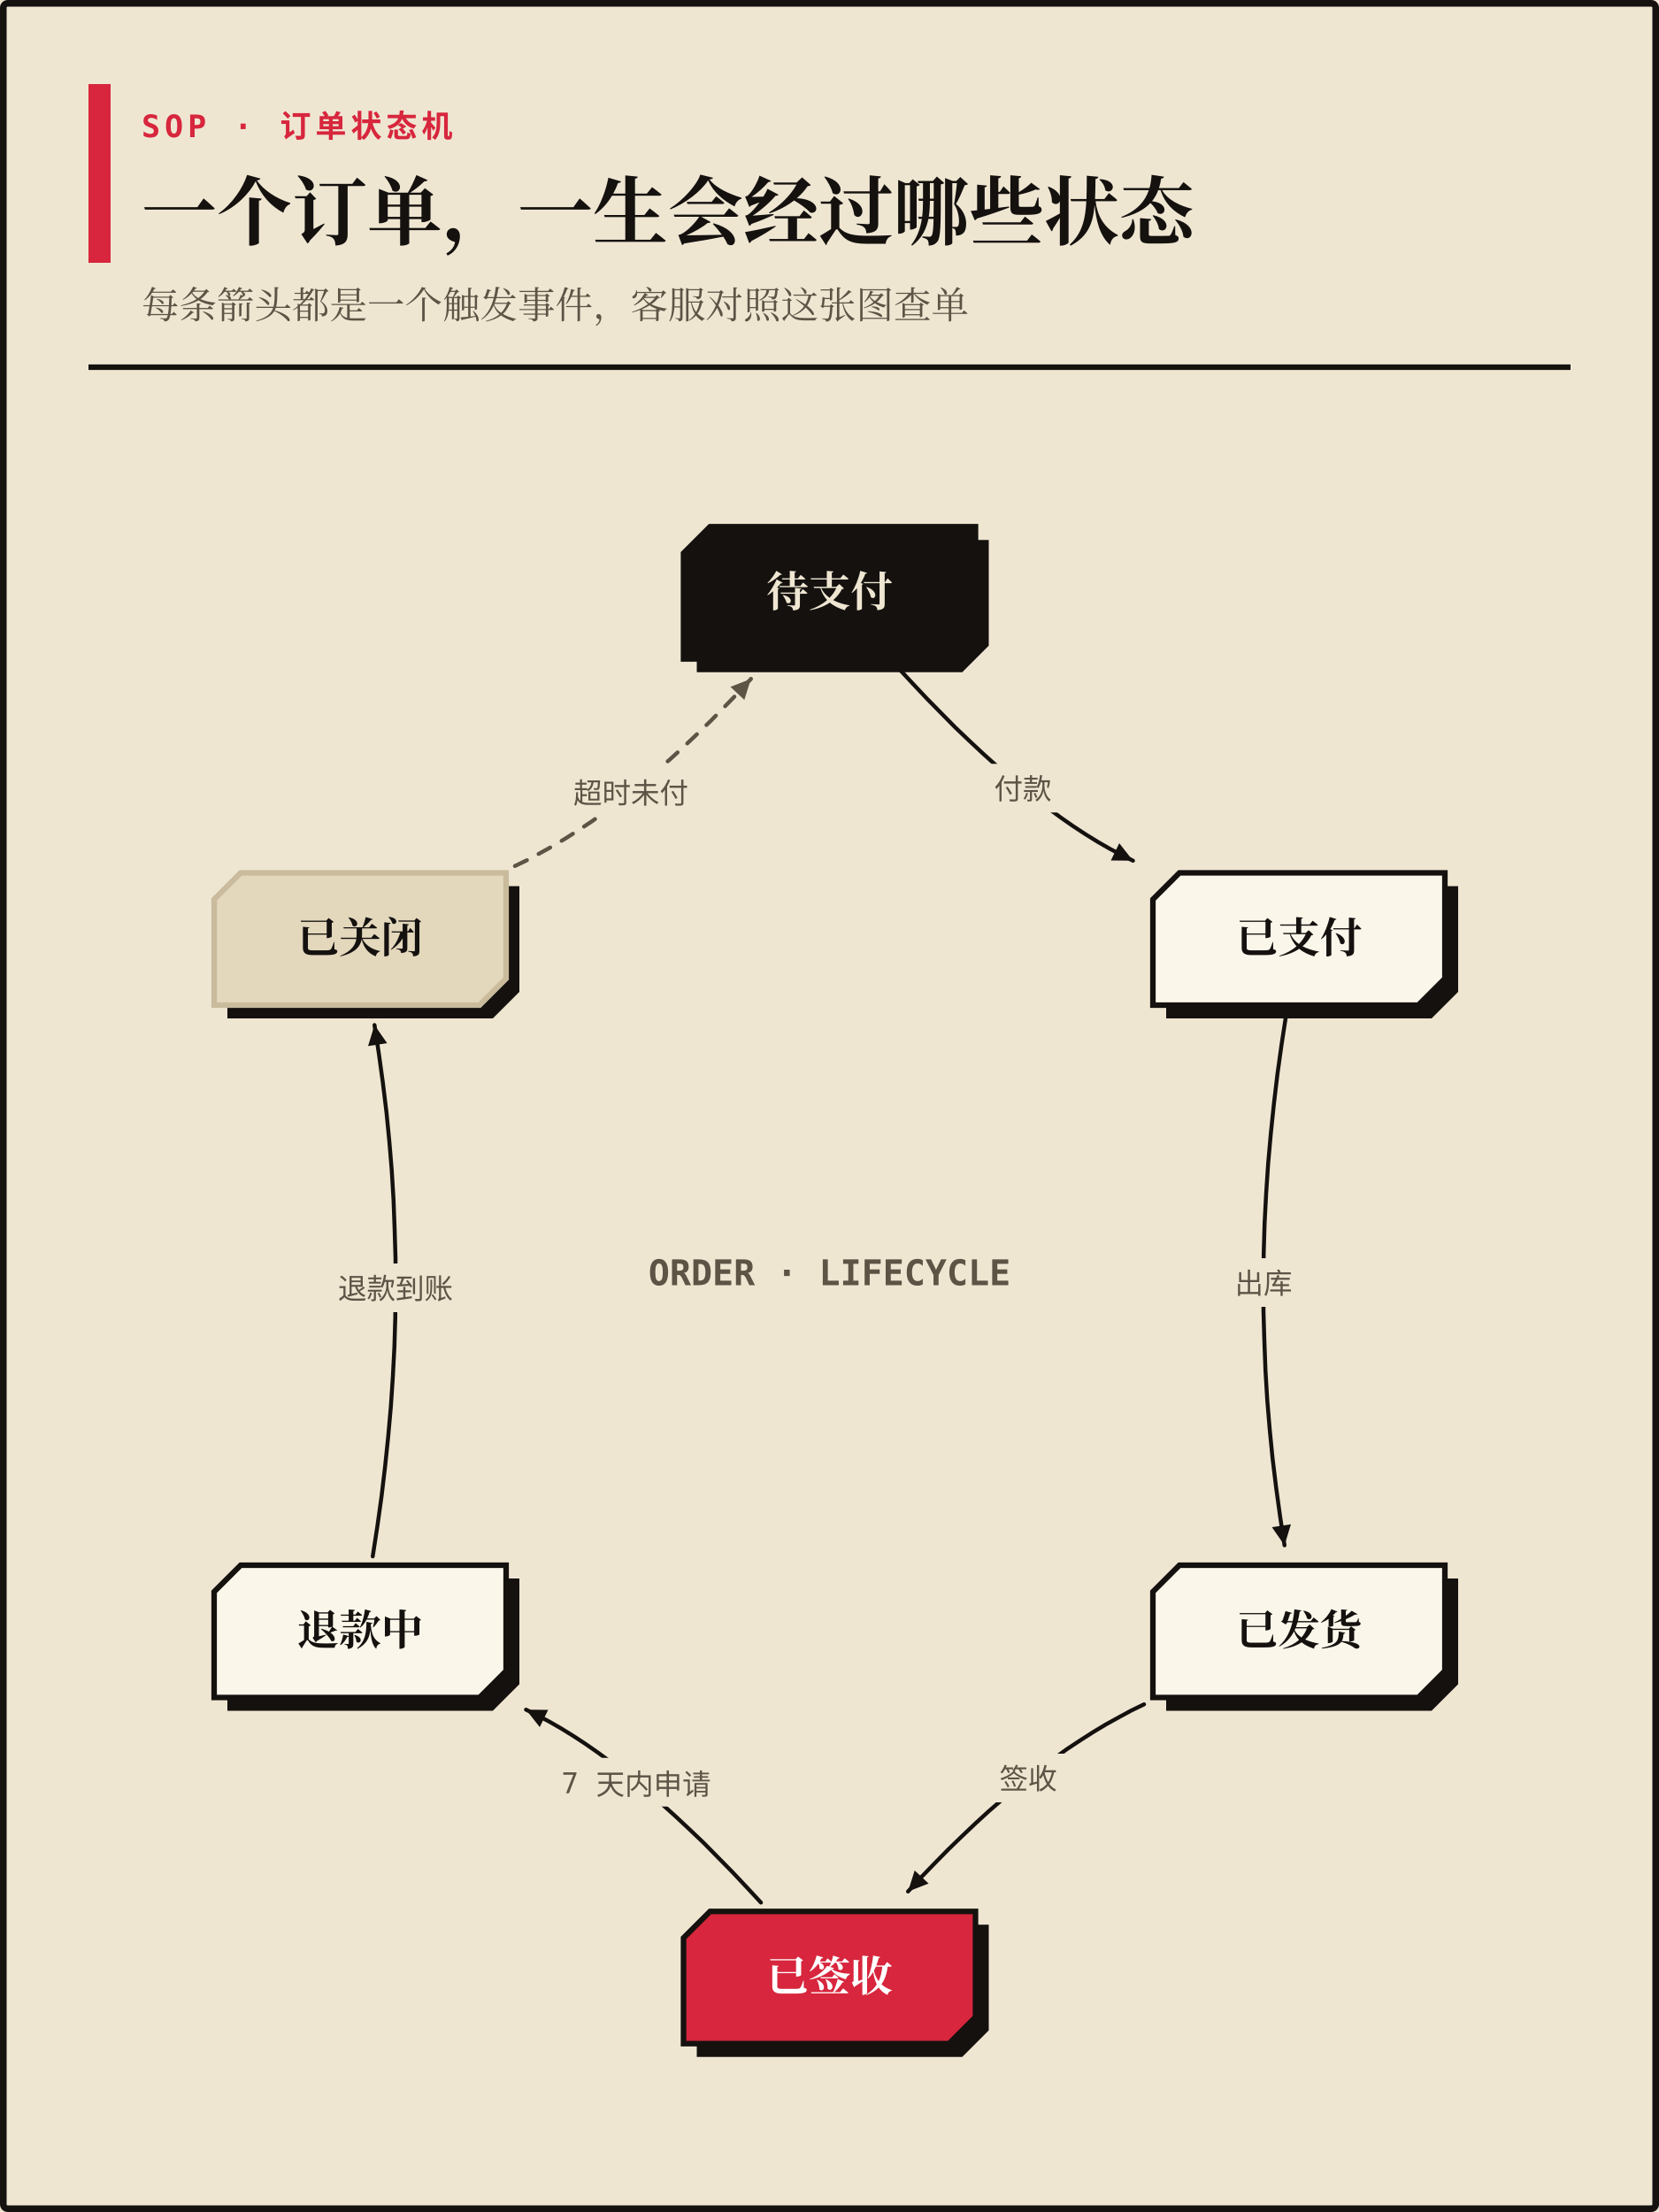
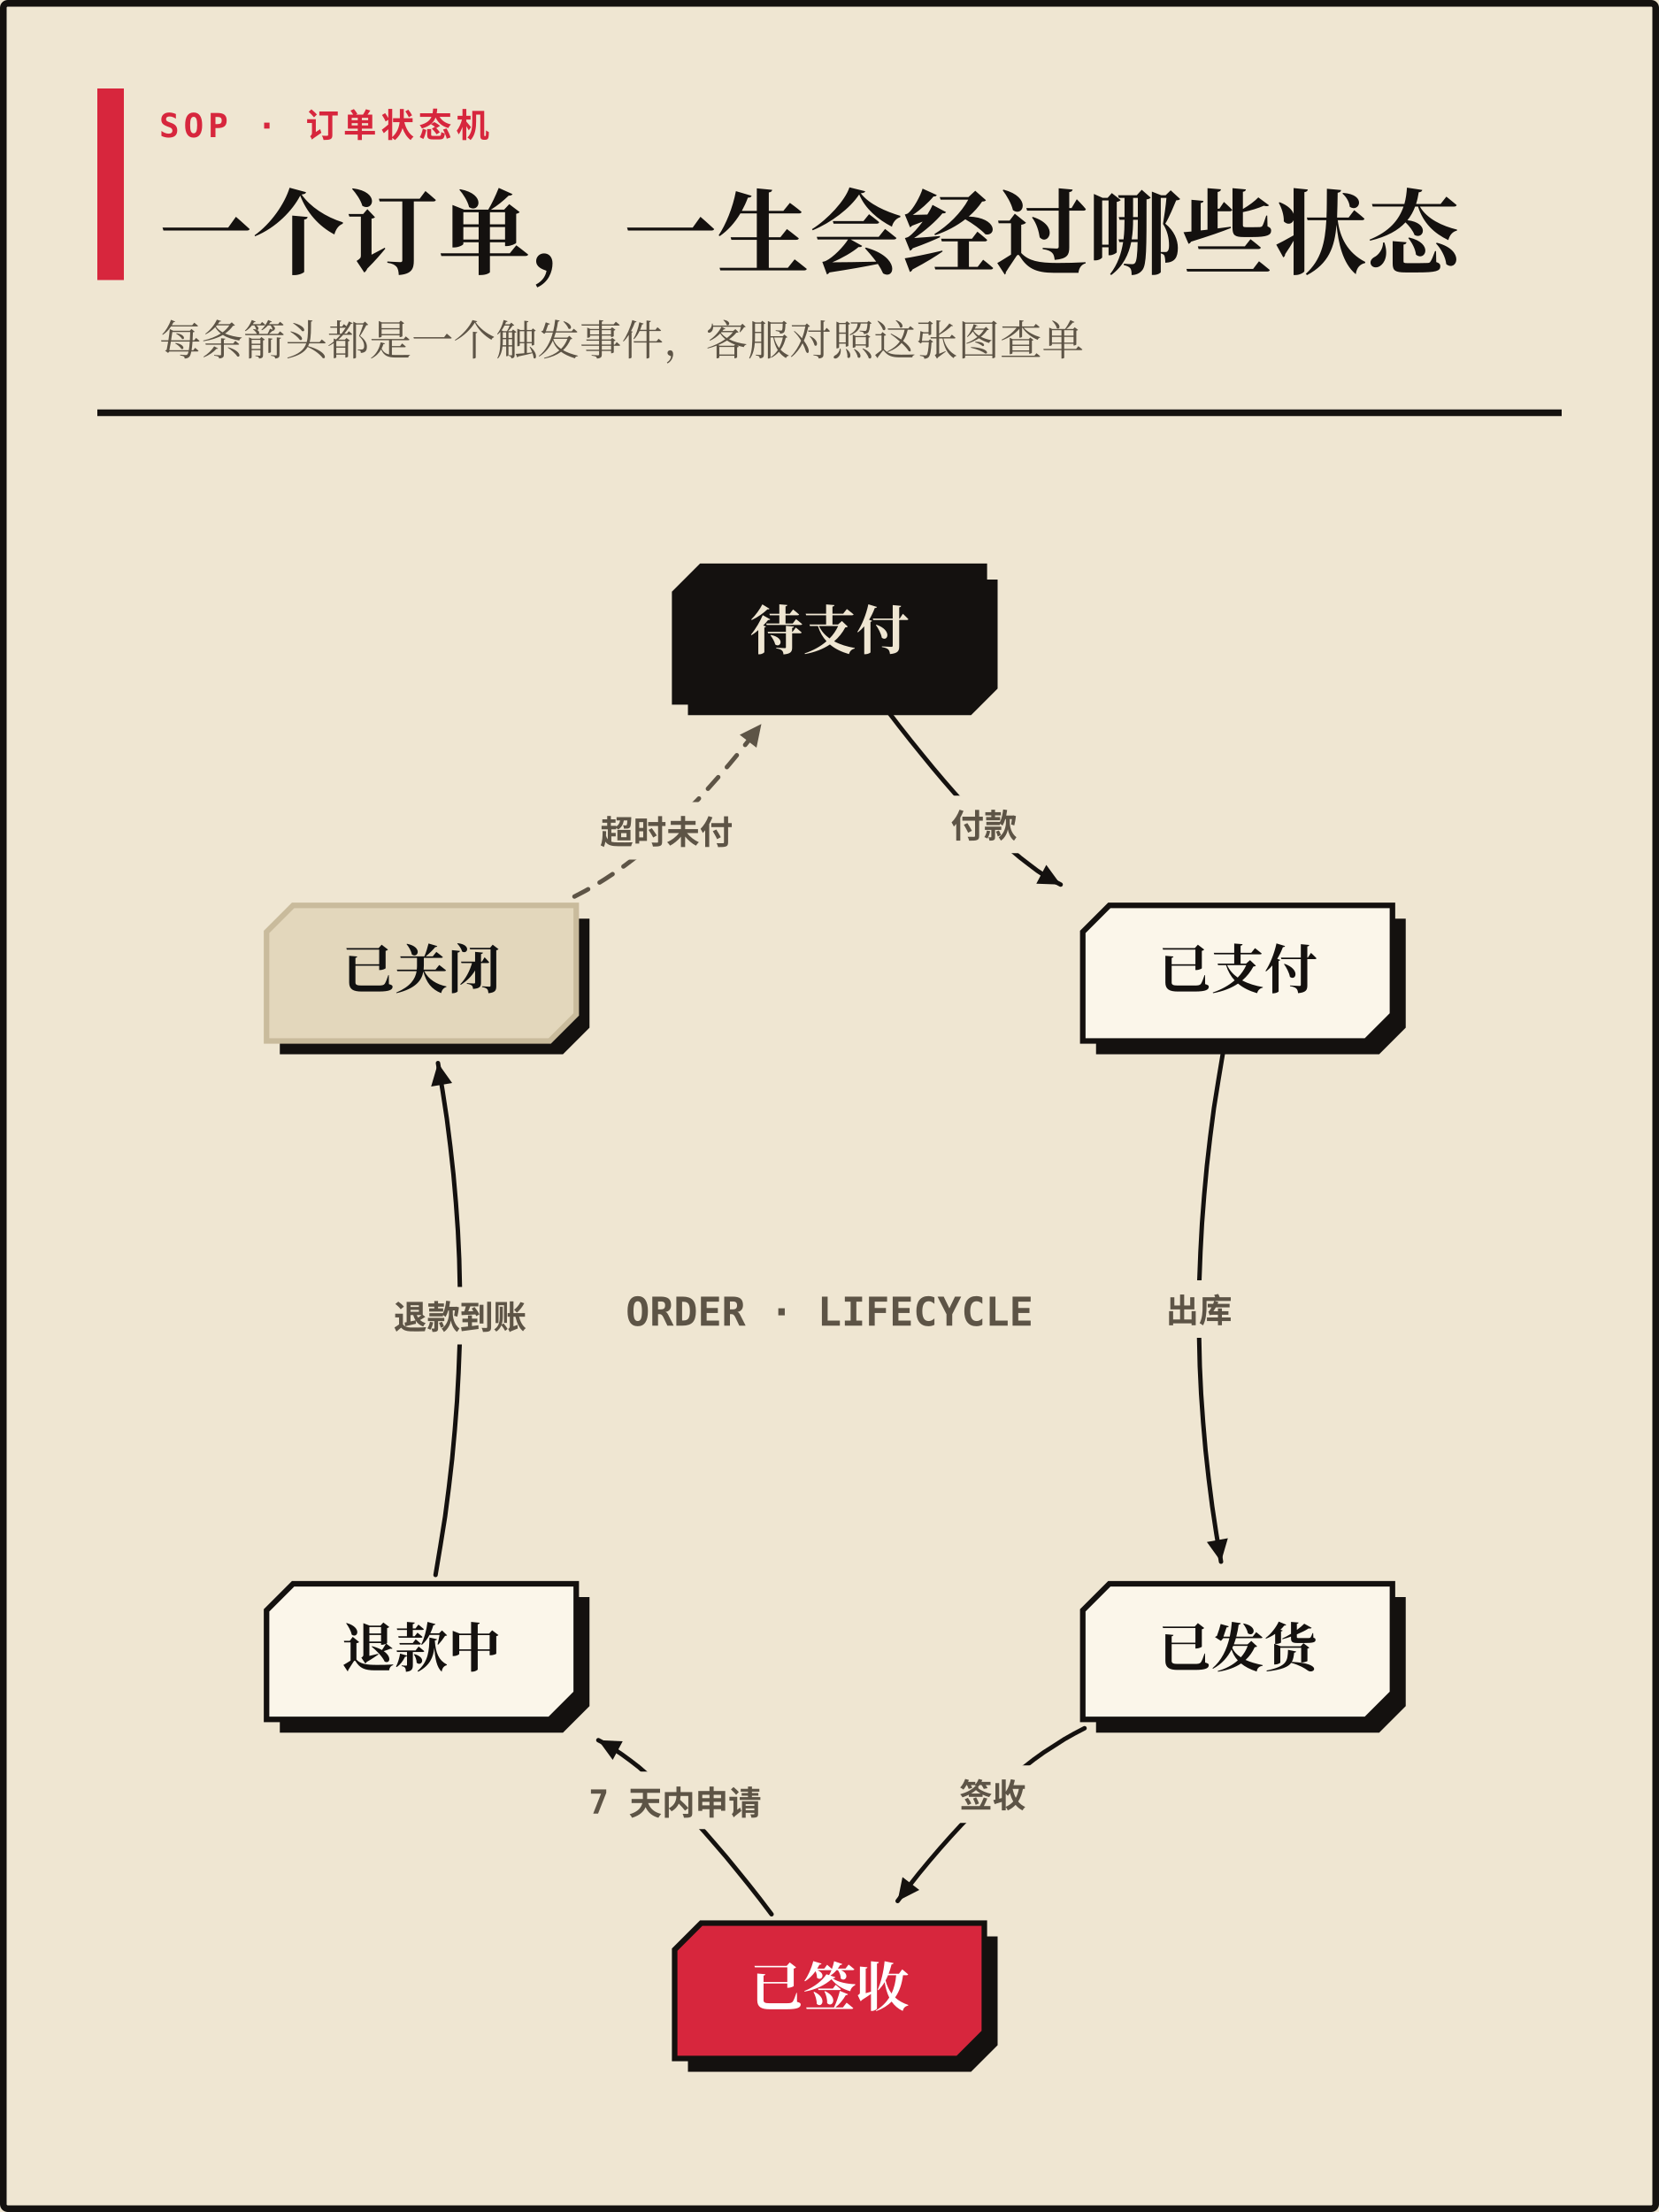
<svg xmlns="http://www.w3.org/2000/svg" viewBox="0 0 750 1000" width="100%" style="display:block;max-width:750px;margin:0 auto">
  <rect x="0" y="0" width="750" height="1000" fill="#EFE6D2" />
  <rect x="1.5" y="1.5" width="747" height="997" rx="2" fill="none" stroke="#14110F" stroke-width="3" />
-   <rect x="40" y="38" width="10" height="80.8" fill="#D7263D" />
-   <text x="64" y="62" font-family="'SF Mono','JetBrains Mono',Menlo,Consolas,monospace" font-size="14" font-weight="700" letter-spacing="2" fill="#D7263D">SOP · 订单状态机</text>
-   <text x="64" y="108" font-family="'Source Han Serif SC','Source Han Serif SC VF','Noto Serif CJK SC','Noto Serif SC','Songti SC',STSong,serif" font-size="34" font-weight="900" fill="#14110F">一个订单，一生会经过哪些状态</text>
-   <text x="64" y="144" font-family="'Source Han Serif SC','Source Han Serif SC VF','Noto Serif CJK SC','Noto Serif SC','Songti SC',STSong,serif" font-size="17" fill="#5D5446">每条箭头都是一个触发事件，客服对照这张图查单</text>
-   <line x1="40" y1="166" x2="710" y2="166" stroke="#14110F" stroke-width="2.5" />
-   <path d="M406 301.9 L412.6 309 L419.1 315.9 L425.5 322.4 L431.8 328.8 L438.1 334.8 L444.3 340.6 L450.4 346.1 L456.4 351.4 L462.4 356.3 L468.2 361 L474 365.5 L479.7 369.7 L485.3 373.6 L490.8 377.2 L496.3 380.6 L501.7 383.7 L507 386.5 L512.2 389.1" fill="none" stroke="#14110F" stroke-linecap="round" stroke-linejoin="round" stroke-width="1.8" />
-   <path d="M502.2 389 L512.2 389.1 L506 381.2 Z" fill="#14110F" />
-   <rect x="442.4" y="345.3" width="40" height="22" rx="4" fill="#EFE6D2" />
-   <text x="462.4" y="361.3" font-family="'SF Mono','JetBrains Mono',Menlo,Consolas,monospace" font-size="13" text-anchor="middle" fill="#5D5446">付款</text>
-   <path d="M581.5 458.4 L579.4 472 L577.5 485.6 L575.9 499.1 L574.5 512.6 L573.3 526.1 L572.4 539.6 L571.7 553 L571.3 566.4 L571.2 579.8 L571.2 593.1 L571.6 606.4 L572.1 619.7 L572.9 632.9 L574 646.1 L575.3 659.3 L576.9 672.4 L578.7 685.5 L580.7 698.6" fill="none" stroke="#14110F" stroke-linecap="round" stroke-linejoin="round" stroke-width="1.8" />
-   <path d="M575 690.4 L580.7 698.6 L583.6 689.1 Z" fill="#14110F" />
-   <rect x="551.2" y="568.8" width="40" height="22" rx="4" fill="#EFE6D2" />
-   <text x="571.2" y="584.8" font-family="'SF Mono','JetBrains Mono',Menlo,Consolas,monospace" font-size="13" text-anchor="middle" fill="#5D5446">出库</text>
-   <path d="M517.2 770.5 L511.4 773.3 L505.7 776.4 L499.9 779.6 L494.1 783.1 L488.3 786.8 L482.4 790.7 L476.6 794.9 L470.7 799.2 L464.8 803.8 L458.8 808.6 L452.9 813.7 L446.9 818.9 L440.9 824.4 L434.9 830.1 L428.8 836 L422.7 842.2 L416.6 848.5 L410.5 855.1" fill="none" stroke="#14110F" stroke-linecap="round" stroke-linejoin="round" stroke-width="1.8" />
-   <path d="M413.5 845.6 L410.5 855.1 L419.8 851.5 Z" fill="#14110F" />
-   <rect x="444.8" y="792.8" width="40" height="22" rx="4" fill="#EFE6D2" />
-   <text x="464.8" y="808.8" font-family="'SF Mono','JetBrains Mono',Menlo,Consolas,monospace" font-size="13" text-anchor="middle" fill="#5D5446">签收</text>
-   <path d="M344 860.1 L337.4 853 L330.9 846.1 L324.5 839.6 L318.2 833.2 L311.9 827.2 L305.7 821.4 L299.6 815.9 L293.6 810.6 L287.6 805.7 L281.8 801 L276 796.5 L270.3 792.3 L264.7 788.4 L259.2 784.8 L253.7 781.4 L248.3 778.3 L243 775.5 L237.8 772.9" fill="none" stroke="#14110F" stroke-linecap="round" stroke-linejoin="round" stroke-width="1.8" />
-   <path d="M247.8 773 L237.8 772.9 L244 780.8 Z" fill="#14110F" />
-   <rect x="248.5" y="794.7" width="78.2" height="22" rx="4" fill="#EFE6D2" />
-   <text x="287.6" y="810.7" font-family="'SF Mono','JetBrains Mono',Menlo,Consolas,monospace" font-size="13" text-anchor="middle" fill="#5D5446">7 天内申请</text>
-   <path d="M168.5 703.6 L170.6 690 L172.5 676.4 L174.1 662.9 L175.5 649.4 L176.7 635.9 L177.6 622.4 L178.3 609 L178.7 595.6 L178.8 582.2 L178.8 568.9 L178.4 555.6 L177.9 542.3 L177.1 529.1 L176 515.9 L174.7 502.7 L173.1 489.6 L171.3 476.5 L169.3 463.4" fill="none" stroke="#14110F" stroke-linecap="round" stroke-linejoin="round" stroke-width="1.8" />
-   <path d="M175 471.6 L169.3 463.4 L166.4 472.9 Z" fill="#14110F" />
-   <rect x="145.8" y="571.2" width="66" height="22" rx="4" fill="#EFE6D2" />
-   <text x="178.8" y="587.2" font-family="'SF Mono','JetBrains Mono',Menlo,Consolas,monospace" font-size="13" text-anchor="middle" fill="#5D5446">退款到账</text>
-   <path d="M232.8 391.5 L238.6 388.7 L244.3 385.6 L250.1 382.4 L255.9 378.9 L261.7 375.2 L267.6 371.3 L273.4 367.1 L279.3 362.8 L285.2 358.2 L291.2 353.4 L297.1 348.3 L303.1 343.1 L309.1 337.6 L315.1 331.9 L321.2 326 L327.3 319.8 L333.4 313.5 L339.5 306.9" fill="none" stroke="#5D5446" stroke-linecap="round" stroke-linejoin="round" stroke-dasharray="6 6" stroke-width="1.8" />
-   <path d="M336.5 316.4 L339.5 306.9 L330.2 310.5 Z" fill="#5D5446" />
-   <rect x="252.2" y="347.2" width="66" height="22" rx="4" fill="#EFE6D2" />
-   <text x="285.2" y="363.2" font-family="'SF Mono','JetBrains Mono',Menlo,Consolas,monospace" font-size="13" text-anchor="middle" fill="#5D5446">超时未付</text>
-   <path d="M327 244.1 L447 244.1 L447 291.9 L435 303.9 L315 303.9 L315 256.1 Z" fill="#14110F" />
-   <path d="M321 238.1 L441 238.1 L441 285.9 L429 297.9 L309 297.9 L309 250.1 Z" fill="#14110F" stroke="#14110F" stroke-width="2.5" />
-   <text x="375" y="274.2" font-family="'Source Han Serif SC','Source Han Serif SC VF','Noto Serif CJK SC','Noto Serif SC','Songti SC',STSong,serif" font-size="19" font-weight="800" text-anchor="middle" fill="#EFE6D2">待支付</text>
-   <path d="M539.2 400.6 L659.2 400.6 L659.2 448.4 L647.2 460.4 L527.2 460.4 L527.2 412.6 Z" fill="#14110F" />
-   <path d="M533.2 394.6 L653.2 394.6 L653.2 442.4 L641.2 454.4 L521.2 454.4 L521.2 406.6 Z" fill="#FBF6EA" stroke="#14110F" stroke-width="2.5" />
-   <text x="587.2" y="430.7" font-family="'Source Han Serif SC','Source Han Serif SC VF','Noto Serif CJK SC','Noto Serif SC','Songti SC',STSong,serif" font-size="19" font-weight="800" text-anchor="middle" fill="#14110F">已支付</text>
-   <path d="M539.2 713.6 L659.2 713.6 L659.2 761.4 L647.2 773.4 L527.2 773.4 L527.2 725.6 Z" fill="#14110F" />
-   <path d="M533.2 707.6 L653.2 707.6 L653.2 755.4 L641.2 767.4 L521.2 767.4 L521.2 719.6 Z" fill="#FBF6EA" stroke="#14110F" stroke-width="2.5" />
-   <text x="587.2" y="743.7" font-family="'Source Han Serif SC','Source Han Serif SC VF','Noto Serif CJK SC','Noto Serif SC','Songti SC',STSong,serif" font-size="19" font-weight="800" text-anchor="middle" fill="#14110F">已发货</text>
-   <path d="M327 870.1 L447 870.1 L447 917.9 L435 929.9 L315 929.9 L315 882.1 Z" fill="#14110F" />
-   <path d="M321 864.1 L441 864.1 L441 911.9 L429 923.9 L309 923.9 L309 876.1 Z" fill="#D7263D" stroke="#14110F" stroke-width="2.5" />
-   <text x="375" y="900.2" font-family="'Source Han Serif SC','Source Han Serif SC VF','Noto Serif CJK SC','Noto Serif SC','Songti SC',STSong,serif" font-size="19" font-weight="800" text-anchor="middle" fill="#FFFFFF">已签收</text>
-   <path d="M114.8 713.6 L234.8 713.6 L234.8 761.4 L222.8 773.4 L102.8 773.4 L102.8 725.6 Z" fill="#14110F" />
-   <path d="M108.8 707.6 L228.8 707.6 L228.8 755.4 L216.8 767.4 L96.8 767.4 L96.8 719.6 Z" fill="#FBF6EA" stroke="#14110F" stroke-width="2.5" />
-   <text x="162.8" y="743.7" font-family="'Source Han Serif SC','Source Han Serif SC VF','Noto Serif CJK SC','Noto Serif SC','Songti SC',STSong,serif" font-size="19" font-weight="800" text-anchor="middle" fill="#14110F">退款中</text>
-   <path d="M114.8 400.6 L234.8 400.6 L234.8 448.4 L222.8 460.4 L102.8 460.4 L102.8 412.6 Z" fill="#14110F" />
-   <path d="M108.8 394.6 L228.8 394.6 L228.8 442.4 L216.8 454.4 L96.8 454.4 L96.8 406.6 Z" fill="#E3D7BC" stroke="#C9BB9C" stroke-width="2.5" />
-   <text x="162.8" y="430.7" font-family="'Source Han Serif SC','Source Han Serif SC VF','Noto Serif CJK SC','Noto Serif SC','Songti SC',STSong,serif" font-size="19" font-weight="800" text-anchor="middle" fill="#14110F">已关闭</text>
+   <rect x="44" y="40" width="12" height="86.6" fill="#D7263D" />
+   <text x="72" y="62" font-family="'SF Mono','JetBrains Mono',Menlo,Consolas,monospace" font-size="15" font-weight="800" letter-spacing="2" fill="#D7263D">SOP · 订单状态机</text>
+   <text x="72" y="120.6" font-family="'Source Han Serif SC','Source Han Serif SC VF','Noto Serif CJK SC','Noto Serif SC','Songti SC',STSong,serif" font-size="42" font-weight="900" fill="#14110F">一个订单，一生会经过哪些状态</text>
+   <text x="72" y="160.6" font-family="'Source Han Serif SC','Source Han Serif SC VF','Noto Serif CJK SC','Noto Serif SC','Songti SC',STSong,serif" font-size="19" fill="#5D5446">每条箭头都是一个触发事件，客服对照这张图查单</text>
+   <line x1="44" y1="186.6" x2="706" y2="186.6" stroke="#14110F" stroke-width="3" />
+   <path d="M401.2 321.3 L406.5 328.2 L411.7 334.8 L416.8 341.1 L421.7 347.1 L426.6 352.9 L431.3 358.3 L435.9 363.4 L440.4 368.2 L444.8 372.7 L449.1 376.9 L453.3 380.9 L457.4 384.5 L461.3 387.8 L465.2 390.8 L468.9 393.6 L472.5 396 L476.1 398.1 L479.5 399.9" fill="none" stroke="#14110F" stroke-linecap="round" stroke-linejoin="round" stroke-width="2" />
+   <path d="M468.5 399.5 L479.5 399.9 L473 391 Z" fill="#14110F" />
+   <rect x="421.8" y="359.7" width="46" height="26" rx="0" fill="#EFE6D2" />
+   <text x="444.8" y="378.7" font-family="'SF Mono','JetBrains Mono',Menlo,Consolas,monospace" font-size="15" font-weight="700" text-anchor="middle" fill="#5D5446">付款</text>
+   <path d="M553.1 474.6 L550.9 487.8 L548.8 500.9 L547.1 514 L545.6 527.1 L544.4 540.1 L543.4 553.1 L542.7 566 L542.2 578.9 L542 591.8 L542.1 604.7 L542.4 617.5 L543 630.2 L543.9 642.9 L545 655.6 L546.4 668.3 L548 680.9 L549.9 693.5 L552 706" fill="none" stroke="#14110F" stroke-linecap="round" stroke-linejoin="round" stroke-width="2" />
+   <path d="M545.6 697.1 L552 706 L555.1 695.4 Z" fill="#14110F" />
+   <rect x="519" y="578.8" width="46" height="26" rx="0" fill="#EFE6D2" />
+   <text x="542" y="597.8" font-family="'SF Mono','JetBrains Mono',Menlo,Consolas,monospace" font-size="15" font-weight="700" text-anchor="middle" fill="#5D5446">出库</text>
+   <path d="M490.3 781.3 L485.7 783.7 L481.1 786.3 L476.6 789.2 L471.9 792.2 L467.3 795.5 L462.7 799.1 L458 802.8 L453.4 806.8 L448.7 811.1 L444 815.5 L439.3 820.2 L434.5 825.1 L429.8 830.2 L425 835.6 L420.2 841.2 L415.4 847 L410.6 853.1 L405.8 859.4" fill="none" stroke="#14110F" stroke-linecap="round" stroke-linejoin="round" stroke-width="2" />
+   <path d="M408 848.6 L405.8 859.4 L415.6 854.4 Z" fill="#14110F" />
+   <rect x="425.7" y="798.1" width="46" height="26" rx="0" fill="#EFE6D2" />
+   <text x="448.7" y="817.1" font-family="'SF Mono','JetBrains Mono',Menlo,Consolas,monospace" font-size="15" font-weight="700" text-anchor="middle" fill="#5D5446">签收</text>
+   <path d="M348.8 865.4 L343.5 858.4 L338.3 851.8 L333.2 845.5 L328.3 839.5 L323.4 833.8 L318.7 828.4 L314.1 823.3 L309.6 818.4 L305.2 813.9 L300.9 809.7 L296.7 805.8 L292.6 802.2 L288.7 798.8 L284.8 795.8 L281.1 793.1 L277.5 790.7 L273.9 788.5 L270.5 786.7" fill="none" stroke="#14110F" stroke-linecap="round" stroke-linejoin="round" stroke-width="2" />
+   <path d="M281.5 787.2 L270.5 786.7 L277 795.6 Z" fill="#14110F" />
+   <rect x="260.1" y="800.9" width="90.1" height="26" rx="0" fill="#EFE6D2" />
+   <text x="305.2" y="819.9" font-family="'SF Mono','JetBrains Mono',Menlo,Consolas,monospace" font-size="15" font-weight="700" text-anchor="middle" fill="#5D5446">7 天内申请</text>
+   <path d="M196.9 712 L199.1 698.8 L201.2 685.7 L202.9 672.6 L204.4 659.6 L205.6 646.5 L206.6 633.6 L207.3 620.6 L207.8 607.7 L208 594.8 L207.9 582 L207.6 569.2 L207 556.4 L206.1 543.7 L205 531 L203.6 518.4 L202 505.7 L200.1 493.2 L198 480.6" fill="none" stroke="#14110F" stroke-linecap="round" stroke-linejoin="round" stroke-width="2" />
+   <path d="M204.4 489.6 L198 480.6 L194.9 491.2 Z" fill="#14110F" />
+   <rect x="170" y="581.8" width="76" height="26" rx="0" fill="#EFE6D2" />
+   <text x="208" y="600.8" font-family="'SF Mono','JetBrains Mono',Menlo,Consolas,monospace" font-size="15" font-weight="700" text-anchor="middle" fill="#5D5446">退款到账</text>
+   <path d="M259.7 405.3 L264.3 402.9 L268.9 400.3 L273.4 397.5 L278.1 394.4 L282.7 391.1 L287.3 387.6 L292 383.8 L296.6 379.8 L301.3 375.6 L306 371.1 L310.7 366.4 L315.5 361.5 L320.2 356.4 L325 351 L329.8 345.4 L334.6 339.6 L339.4 333.6 L344.2 327.3" fill="none" stroke="#5D5446" stroke-linecap="round" stroke-linejoin="round" stroke-dasharray="7 6" stroke-width="2" />
+   <path d="M342 338 L344.2 327.3 L334.4 332.2 Z" fill="#5D5446" />
+   <rect x="263.3" y="362.6" width="76" height="26" rx="0" fill="#EFE6D2" />
+   <text x="301.3" y="381.6" font-family="'SF Mono','JetBrains Mono',Menlo,Consolas,monospace" font-size="15" font-weight="700" text-anchor="middle" fill="#5D5446">超时未付</text>
+   <path d="M323 262 L451 262 L451 311.3 L439 323.3 L311 323.3 L311 274 Z" fill="#14110F" />
+   <path d="M317 256 L445 256 L445 305.3 L433 317.3 L305 317.3 L305 268 Z" fill="#14110F" stroke="#14110F" stroke-width="2.5" />
+   <text x="375" y="293.6" font-family="'Source Han Serif SC','Source Han Serif SC VF','Noto Serif CJK SC','Noto Serif SC','Songti SC',STSong,serif" font-size="24" font-weight="800" text-anchor="middle" fill="#EFE6D2">待支付</text>
+   <path d="M507.5 415.3 L635.5 415.3 L635.5 464.6 L623.5 476.6 L495.5 476.6 L495.5 427.3 Z" fill="#14110F" />
+   <path d="M501.5 409.3 L629.5 409.3 L629.5 458.6 L617.5 470.6 L489.5 470.6 L489.5 421.3 Z" fill="#FBF6EA" stroke="#14110F" stroke-width="2.5" />
+   <text x="559.5" y="446.9" font-family="'Source Han Serif SC','Source Han Serif SC VF','Noto Serif CJK SC','Noto Serif SC','Songti SC',STSong,serif" font-size="24" font-weight="800" text-anchor="middle" fill="#14110F">已支付</text>
+   <path d="M507.5 722 L635.5 722 L635.5 771.3 L623.5 783.3 L495.5 783.3 L495.5 734 Z" fill="#14110F" />
+   <path d="M501.5 716 L629.5 716 L629.5 765.3 L617.5 777.3 L489.5 777.3 L489.5 728 Z" fill="#FBF6EA" stroke="#14110F" stroke-width="2.5" />
+   <text x="559.5" y="753.6" font-family="'Source Han Serif SC','Source Han Serif SC VF','Noto Serif CJK SC','Noto Serif SC','Songti SC',STSong,serif" font-size="24" font-weight="800" text-anchor="middle" fill="#14110F">已发货</text>
+   <path d="M323 875.4 L451 875.4 L451 924.6 L439 936.6 L311 936.6 L311 887.4 Z" fill="#14110F" />
+   <path d="M317 869.4 L445 869.4 L445 918.6 L433 930.6 L305 930.6 L305 881.4 Z" fill="#D7263D" stroke="#14110F" stroke-width="2.5" />
+   <text x="375" y="907" font-family="'Source Han Serif SC','Source Han Serif SC VF','Noto Serif CJK SC','Noto Serif SC','Songti SC',STSong,serif" font-size="24" font-weight="800" text-anchor="middle" fill="#FFFFFF">已签收</text>
+   <path d="M138.5 722 L266.5 722 L266.5 771.3 L254.5 783.3 L126.5 783.3 L126.5 734 Z" fill="#14110F" />
+   <path d="M132.5 716 L260.5 716 L260.5 765.3 L248.5 777.3 L120.5 777.3 L120.5 728 Z" fill="#FBF6EA" stroke="#14110F" stroke-width="2.5" />
+   <text x="190.5" y="753.6" font-family="'Source Han Serif SC','Source Han Serif SC VF','Noto Serif CJK SC','Noto Serif SC','Songti SC',STSong,serif" font-size="24" font-weight="800" text-anchor="middle" fill="#14110F">退款中</text>
+   <path d="M138.5 415.3 L266.5 415.3 L266.5 464.6 L254.5 476.6 L126.5 476.6 L126.5 427.3 Z" fill="#14110F" />
+   <path d="M132.5 409.3 L260.5 409.3 L260.5 458.6 L248.5 470.6 L120.5 470.6 L120.5 421.3 Z" fill="#E3D7BC" stroke="#C9BB9C" stroke-width="2.5" />
+   <text x="190.5" y="446.9" font-family="'Source Han Serif SC','Source Han Serif SC VF','Noto Serif CJK SC','Noto Serif SC','Songti SC',STSong,serif" font-size="24" font-weight="800" text-anchor="middle" fill="#111111">已关闭</text>
  <g opacity="0">
    <animate attributeName="opacity" values="0;0;1;1;0;0" keyTimes="0;0.051;0.064;0.115;0.128;1" dur="11.7s" repeatCount="indefinite" />
-     <rect x="304" y="233.1" width="142" height="69.8" rx="5" fill="#D7263D" opacity=".12" />
-     <rect x="304" y="233.1" width="142" height="69.8" rx="5" fill="none" stroke="#D7263D" stroke-width="3" />
+     <path d="M311 250 L451 250 L451 311.3 L439 323.3 L299 323.3 L299 262 Z" fill="#D7263D" opacity=".16" />
+     <path d="M311 250 L451 250 L451 311.3 L439 323.3 L299 323.3 L299 262 Z" fill="none" stroke="#D7263D" stroke-width="3.6" />
  </g>
  <g opacity="0">
    <animate attributeName="opacity" values="0;0;1;1;0;0" keyTimes="0;0.115;0.124;0.184;0.192;1" dur="11.7s" repeatCount="indefinite" />
-     <path d="M406 301.9 L412.6 309 L419.1 315.9 L425.5 322.4 L431.8 328.8 L438.1 334.8 L444.3 340.6 L450.4 346.1 L456.4 351.4 L462.4 356.3 L468.2 361 L474 365.5 L479.7 369.7 L485.3 373.6 L490.8 377.2 L496.3 380.6 L501.7 383.7 L507 386.5 L512.2 389.1" fill="none" stroke="#D7263D" stroke-linecap="round" stroke-linejoin="round" stroke-width="4.5" />
+     <path d="M401.2 321.3 L406.5 328.2 L411.7 334.8 L416.8 341.1 L421.7 347.1 L426.6 352.9 L431.3 358.3 L435.9 363.4 L440.4 368.2 L444.8 372.7 L449.1 376.9 L453.3 380.9 L457.4 384.5 L461.3 387.8 L465.2 390.8 L468.9 393.6 L472.5 396 L476.1 398.1 L479.5 399.9" fill="none" stroke="#D7263D" stroke-linecap="round" stroke-linejoin="round" stroke-width="4.5" />
  </g>
  <g opacity="0">
-     <animateMotion path="M406 301.9 L412.6 309 L419.1 315.9 L425.5 322.4 L431.8 328.8 L438.1 334.8 L444.3 340.6 L450.4 346.1 L456.4 351.4 L462.4 356.3 L468.2 361 L474 365.5 L479.7 369.7 L485.3 373.6 L490.8 377.2 L496.3 380.6 L501.7 383.7 L507 386.5 L512.2 389.1" keyPoints="0;0;1;1" keyTimes="0;0.115;0.184;1" calcMode="linear" dur="11.7s" repeatCount="indefinite" />
+     <animateMotion path="M401.2 321.3 L406.5 328.2 L411.7 334.8 L416.8 341.1 L421.7 347.1 L426.6 352.9 L431.3 358.3 L435.9 363.4 L440.4 368.2 L444.8 372.7 L449.1 376.9 L453.3 380.9 L457.4 384.5 L461.3 387.8 L465.2 390.8 L468.9 393.6 L472.5 396 L476.1 398.1 L479.5 399.9" keyPoints="0;0;1;1" keyTimes="0;0.115;0.184;1" calcMode="linear" dur="11.7s" repeatCount="indefinite" />
    <animate attributeName="opacity" values="0;0;1;1;0;0" keyTimes="0;0.115;0.126;0.184;0.201;1" dur="11.7s" repeatCount="indefinite" />
-     <circle cx="0" cy="0" r="9" fill="#D7263D" />
+     <circle cx="0" cy="0" r="10" fill="#D7263D" stroke="#14110F" stroke-width="2" />
  </g>
  <g opacity="0">
    <animate attributeName="opacity" values="0;0;1;1;0;0" keyTimes="0;0.184;0.197;0.248;0.261;1" dur="11.7s" repeatCount="indefinite" />
-     <rect x="516.2" y="389.6" width="142" height="69.8" rx="5" fill="#D7263D" opacity=".12" />
-     <rect x="516.2" y="389.6" width="142" height="69.8" rx="5" fill="none" stroke="#D7263D" stroke-width="3" />
+     <path d="M495.5 403.3 L635.5 403.3 L635.5 464.6 L623.5 476.6 L483.5 476.6 L483.5 415.3 Z" fill="#D7263D" opacity=".16" />
+     <path d="M495.5 403.3 L635.5 403.3 L635.5 464.6 L623.5 476.6 L483.5 476.6 L483.5 415.3 Z" fill="none" stroke="#D7263D" stroke-width="3.6" />
  </g>
  <g opacity="0">
    <animate attributeName="opacity" values="0;0;1;1;0;0" keyTimes="0;0.248;0.256;0.316;0.325;1" dur="11.7s" repeatCount="indefinite" />
-     <path d="M581.5 458.4 L579.4 472 L577.5 485.6 L575.9 499.1 L574.5 512.6 L573.3 526.1 L572.4 539.6 L571.7 553 L571.3 566.4 L571.2 579.8 L571.2 593.1 L571.6 606.4 L572.1 619.7 L572.9 632.9 L574 646.1 L575.3 659.3 L576.9 672.4 L578.7 685.5 L580.7 698.6" fill="none" stroke="#D7263D" stroke-linecap="round" stroke-linejoin="round" stroke-width="4.5" />
+     <path d="M553.1 474.6 L550.9 487.8 L548.8 500.9 L547.1 514 L545.6 527.1 L544.4 540.1 L543.4 553.1 L542.7 566 L542.2 578.9 L542 591.8 L542.1 604.7 L542.4 617.5 L543 630.2 L543.9 642.9 L545 655.6 L546.4 668.3 L548 680.9 L549.9 693.5 L552 706" fill="none" stroke="#D7263D" stroke-linecap="round" stroke-linejoin="round" stroke-width="4.5" />
  </g>
  <g opacity="0">
-     <animateMotion path="M581.5 458.4 L579.4 472 L577.5 485.6 L575.9 499.1 L574.5 512.6 L573.3 526.1 L572.4 539.6 L571.7 553 L571.3 566.4 L571.2 579.8 L571.2 593.1 L571.6 606.4 L572.1 619.7 L572.9 632.9 L574 646.1 L575.3 659.3 L576.9 672.4 L578.7 685.5 L580.7 698.6" keyPoints="0;0;1;1" keyTimes="0;0.248;0.316;1" calcMode="linear" dur="11.7s" repeatCount="indefinite" />
+     <animateMotion path="M553.1 474.6 L550.9 487.8 L548.8 500.9 L547.1 514 L545.6 527.1 L544.4 540.1 L543.4 553.1 L542.7 566 L542.2 578.9 L542 591.8 L542.1 604.7 L542.4 617.5 L543 630.2 L543.9 642.9 L545 655.6 L546.4 668.3 L548 680.9 L549.9 693.5 L552 706" keyPoints="0;0;1;1" keyTimes="0;0.248;0.316;1" calcMode="linear" dur="11.7s" repeatCount="indefinite" />
    <animate attributeName="opacity" values="0;0;1;1;0;0" keyTimes="0;0.248;0.258;0.316;0.333;1" dur="11.7s" repeatCount="indefinite" />
-     <circle cx="0" cy="0" r="9" fill="#D7263D" />
+     <circle cx="0" cy="0" r="10" fill="#D7263D" stroke="#14110F" stroke-width="2" />
  </g>
  <g opacity="0">
    <animate attributeName="opacity" values="0;0;1;1;0;0" keyTimes="0;0.316;0.329;0.38;0.393;1" dur="11.7s" repeatCount="indefinite" />
-     <rect x="516.2" y="702.6" width="142" height="69.8" rx="5" fill="#D7263D" opacity=".12" />
-     <rect x="516.2" y="702.6" width="142" height="69.8" rx="5" fill="none" stroke="#D7263D" stroke-width="3" />
+     <path d="M495.5 710 L635.5 710 L635.5 771.3 L623.5 783.3 L483.5 783.3 L483.5 722 Z" fill="#D7263D" opacity=".16" />
+     <path d="M495.5 710 L635.5 710 L635.5 771.3 L623.5 783.3 L483.5 783.3 L483.5 722 Z" fill="none" stroke="#D7263D" stroke-width="3.6" />
  </g>
  <g opacity="0">
    <animate attributeName="opacity" values="0;0;1;1;0;0" keyTimes="0;0.38;0.389;0.449;0.457;1" dur="11.7s" repeatCount="indefinite" />
-     <path d="M517.2 770.5 L511.4 773.3 L505.7 776.4 L499.9 779.6 L494.1 783.1 L488.3 786.8 L482.4 790.7 L476.6 794.9 L470.7 799.2 L464.8 803.8 L458.8 808.6 L452.9 813.7 L446.9 818.9 L440.9 824.4 L434.9 830.1 L428.8 836 L422.7 842.2 L416.6 848.5 L410.5 855.1" fill="none" stroke="#D7263D" stroke-linecap="round" stroke-linejoin="round" stroke-width="4.5" />
+     <path d="M490.3 781.3 L485.7 783.7 L481.1 786.3 L476.6 789.2 L471.9 792.2 L467.3 795.5 L462.7 799.1 L458 802.8 L453.4 806.8 L448.7 811.1 L444 815.5 L439.3 820.2 L434.5 825.1 L429.8 830.2 L425 835.6 L420.2 841.2 L415.4 847 L410.6 853.1 L405.8 859.4" fill="none" stroke="#D7263D" stroke-linecap="round" stroke-linejoin="round" stroke-width="4.5" />
  </g>
  <g opacity="0">
-     <animateMotion path="M517.2 770.5 L511.4 773.3 L505.7 776.4 L499.9 779.6 L494.1 783.1 L488.3 786.8 L482.4 790.7 L476.6 794.9 L470.7 799.2 L464.8 803.8 L458.8 808.6 L452.9 813.7 L446.9 818.9 L440.9 824.4 L434.9 830.1 L428.8 836 L422.7 842.2 L416.6 848.5 L410.5 855.1" keyPoints="0;0;1;1" keyTimes="0;0.38;0.449;1" calcMode="linear" dur="11.7s" repeatCount="indefinite" />
+     <animateMotion path="M490.3 781.3 L485.7 783.7 L481.1 786.3 L476.6 789.2 L471.9 792.2 L467.3 795.5 L462.7 799.1 L458 802.8 L453.4 806.8 L448.7 811.1 L444 815.5 L439.3 820.2 L434.5 825.1 L429.8 830.2 L425 835.6 L420.2 841.2 L415.4 847 L410.6 853.1 L405.8 859.4" keyPoints="0;0;1;1" keyTimes="0;0.38;0.449;1" calcMode="linear" dur="11.7s" repeatCount="indefinite" />
    <animate attributeName="opacity" values="0;0;1;1;0;0" keyTimes="0;0.38;0.391;0.449;0.466;1" dur="11.7s" repeatCount="indefinite" />
-     <circle cx="0" cy="0" r="9" fill="#D7263D" />
+     <circle cx="0" cy="0" r="10" fill="#D7263D" stroke="#14110F" stroke-width="2" />
  </g>
  <g opacity="0">
    <animate attributeName="opacity" values="0;0;1;1;0;0" keyTimes="0;0.449;0.462;0.513;0.526;1" dur="11.7s" repeatCount="indefinite" />
-     <rect x="304" y="859.1" width="142" height="69.8" rx="5" fill="#D7263D" opacity=".12" />
-     <rect x="304" y="859.1" width="142" height="69.8" rx="5" fill="none" stroke="#D7263D" stroke-width="3" />
+     <path d="M311 863.4 L451 863.4 L451 924.6 L439 936.6 L299 936.6 L299 875.4 Z" fill="#D7263D" opacity=".16" />
+     <path d="M311 863.4 L451 863.4 L451 924.6 L439 936.6 L299 936.6 L299 875.4 Z" fill="none" stroke="#D7263D" stroke-width="3.6" />
  </g>
  <g opacity="0">
    <animate attributeName="opacity" values="0;0;1;1;0;0" keyTimes="0;0.513;0.521;0.581;0.59;1" dur="11.7s" repeatCount="indefinite" />
-     <path d="M344 860.1 L337.4 853 L330.9 846.1 L324.5 839.6 L318.2 833.2 L311.9 827.2 L305.7 821.4 L299.6 815.9 L293.6 810.6 L287.6 805.7 L281.8 801 L276 796.5 L270.3 792.3 L264.7 788.4 L259.2 784.8 L253.7 781.4 L248.3 778.3 L243 775.5 L237.8 772.9" fill="none" stroke="#D7263D" stroke-linecap="round" stroke-linejoin="round" stroke-width="4.5" />
+     <path d="M348.8 865.4 L343.5 858.4 L338.3 851.8 L333.2 845.5 L328.3 839.5 L323.4 833.8 L318.7 828.4 L314.1 823.3 L309.6 818.4 L305.2 813.9 L300.9 809.7 L296.7 805.8 L292.6 802.2 L288.7 798.8 L284.8 795.8 L281.1 793.1 L277.5 790.7 L273.9 788.5 L270.5 786.7" fill="none" stroke="#D7263D" stroke-linecap="round" stroke-linejoin="round" stroke-width="4.5" />
  </g>
  <g opacity="0">
-     <animateMotion path="M344 860.1 L337.4 853 L330.9 846.1 L324.5 839.6 L318.2 833.2 L311.9 827.2 L305.7 821.4 L299.6 815.9 L293.6 810.6 L287.6 805.7 L281.8 801 L276 796.5 L270.3 792.3 L264.7 788.4 L259.2 784.8 L253.7 781.4 L248.3 778.3 L243 775.5 L237.8 772.9" keyPoints="0;0;1;1" keyTimes="0;0.513;0.581;1" calcMode="linear" dur="11.7s" repeatCount="indefinite" />
+     <animateMotion path="M348.8 865.4 L343.5 858.4 L338.3 851.8 L333.2 845.5 L328.3 839.5 L323.4 833.8 L318.7 828.4 L314.1 823.3 L309.6 818.4 L305.2 813.9 L300.9 809.7 L296.7 805.8 L292.6 802.2 L288.7 798.8 L284.8 795.8 L281.1 793.1 L277.5 790.7 L273.9 788.5 L270.5 786.7" keyPoints="0;0;1;1" keyTimes="0;0.513;0.581;1" calcMode="linear" dur="11.7s" repeatCount="indefinite" />
    <animate attributeName="opacity" values="0;0;1;1;0;0" keyTimes="0;0.513;0.523;0.581;0.598;1" dur="11.7s" repeatCount="indefinite" />
-     <circle cx="0" cy="0" r="9" fill="#D7263D" />
+     <circle cx="0" cy="0" r="10" fill="#D7263D" stroke="#14110F" stroke-width="2" />
  </g>
  <g opacity="0">
    <animate attributeName="opacity" values="0;0;1;1;0;0" keyTimes="0;0.581;0.594;0.645;0.658;1" dur="11.7s" repeatCount="indefinite" />
-     <rect x="91.8" y="702.6" width="142" height="69.8" rx="5" fill="#D7263D" opacity=".12" />
-     <rect x="91.8" y="702.6" width="142" height="69.8" rx="5" fill="none" stroke="#D7263D" stroke-width="3" />
+     <path d="M126.5 710 L266.5 710 L266.5 771.3 L254.5 783.3 L114.5 783.3 L114.5 722 Z" fill="#D7263D" opacity=".16" />
+     <path d="M126.5 710 L266.5 710 L266.5 771.3 L254.5 783.3 L114.5 783.3 L114.5 722 Z" fill="none" stroke="#D7263D" stroke-width="3.6" />
  </g>
  <g opacity="0">
    <animate attributeName="opacity" values="0;0;1;1;0;0" keyTimes="0;0.645;0.654;0.714;0.722;1" dur="11.7s" repeatCount="indefinite" />
-     <path d="M168.5 703.6 L170.6 690 L172.5 676.4 L174.1 662.9 L175.5 649.4 L176.7 635.9 L177.6 622.4 L178.3 609 L178.7 595.6 L178.8 582.2 L178.8 568.9 L178.4 555.6 L177.9 542.3 L177.1 529.1 L176 515.9 L174.7 502.7 L173.1 489.6 L171.3 476.5 L169.3 463.4" fill="none" stroke="#D7263D" stroke-linecap="round" stroke-linejoin="round" stroke-width="4.5" />
+     <path d="M196.9 712 L199.1 698.8 L201.2 685.7 L202.9 672.6 L204.4 659.6 L205.6 646.5 L206.6 633.6 L207.3 620.6 L207.8 607.7 L208 594.8 L207.9 582 L207.6 569.2 L207 556.4 L206.1 543.7 L205 531 L203.6 518.4 L202 505.7 L200.1 493.2 L198 480.6" fill="none" stroke="#D7263D" stroke-linecap="round" stroke-linejoin="round" stroke-width="4.5" />
  </g>
  <g opacity="0">
-     <animateMotion path="M168.5 703.6 L170.6 690 L172.5 676.4 L174.1 662.9 L175.5 649.4 L176.7 635.9 L177.6 622.4 L178.3 609 L178.7 595.6 L178.8 582.2 L178.8 568.9 L178.4 555.6 L177.9 542.3 L177.1 529.1 L176 515.9 L174.7 502.7 L173.1 489.6 L171.3 476.5 L169.3 463.4" keyPoints="0;0;1;1" keyTimes="0;0.645;0.714;1" calcMode="linear" dur="11.7s" repeatCount="indefinite" />
+     <animateMotion path="M196.9 712 L199.1 698.8 L201.2 685.7 L202.9 672.6 L204.4 659.6 L205.6 646.5 L206.6 633.6 L207.3 620.6 L207.8 607.7 L208 594.8 L207.9 582 L207.6 569.2 L207 556.4 L206.1 543.7 L205 531 L203.6 518.4 L202 505.7 L200.1 493.2 L198 480.6" keyPoints="0;0;1;1" keyTimes="0;0.645;0.714;1" calcMode="linear" dur="11.7s" repeatCount="indefinite" />
    <animate attributeName="opacity" values="0;0;1;1;0;0" keyTimes="0;0.645;0.656;0.714;0.731;1" dur="11.7s" repeatCount="indefinite" />
-     <circle cx="0" cy="0" r="9" fill="#D7263D" />
+     <circle cx="0" cy="0" r="10" fill="#D7263D" stroke="#14110F" stroke-width="2" />
  </g>
  <g opacity="0">
    <animate attributeName="opacity" values="0;0;1;1;0;0" keyTimes="0;0.714;0.727;0.957;0.987;1" dur="11.7s" repeatCount="indefinite" />
-     <rect x="91.8" y="389.6" width="142" height="69.8" rx="5" fill="#D7263D" opacity=".12" />
-     <rect x="91.8" y="389.6" width="142" height="69.8" rx="5" fill="none" stroke="#D7263D" stroke-width="3" />
+     <path d="M126.5 403.3 L266.5 403.3 L266.5 464.6 L254.5 476.6 L114.5 476.6 L114.5 415.3 Z" fill="#D7263D" opacity=".16" />
+     <path d="M126.5 403.3 L266.5 403.3 L266.5 464.6 L254.5 476.6 L114.5 476.6 L114.5 415.3 Z" fill="none" stroke="#D7263D" stroke-width="3.6" />
  </g>
-   <text x="375" y="581" font-family="'SF Mono','JetBrains Mono',Menlo,Consolas,monospace" font-size="16" font-weight="700" text-anchor="middle" fill="#5D5446">ORDER · LIFECYCLE</text>
+   <text x="375" y="599.3" font-family="'SF Mono','JetBrains Mono',Menlo,Consolas,monospace" font-size="18" font-weight="700" text-anchor="middle" fill="#5D5446">ORDER · LIFECYCLE</text>
</svg>
